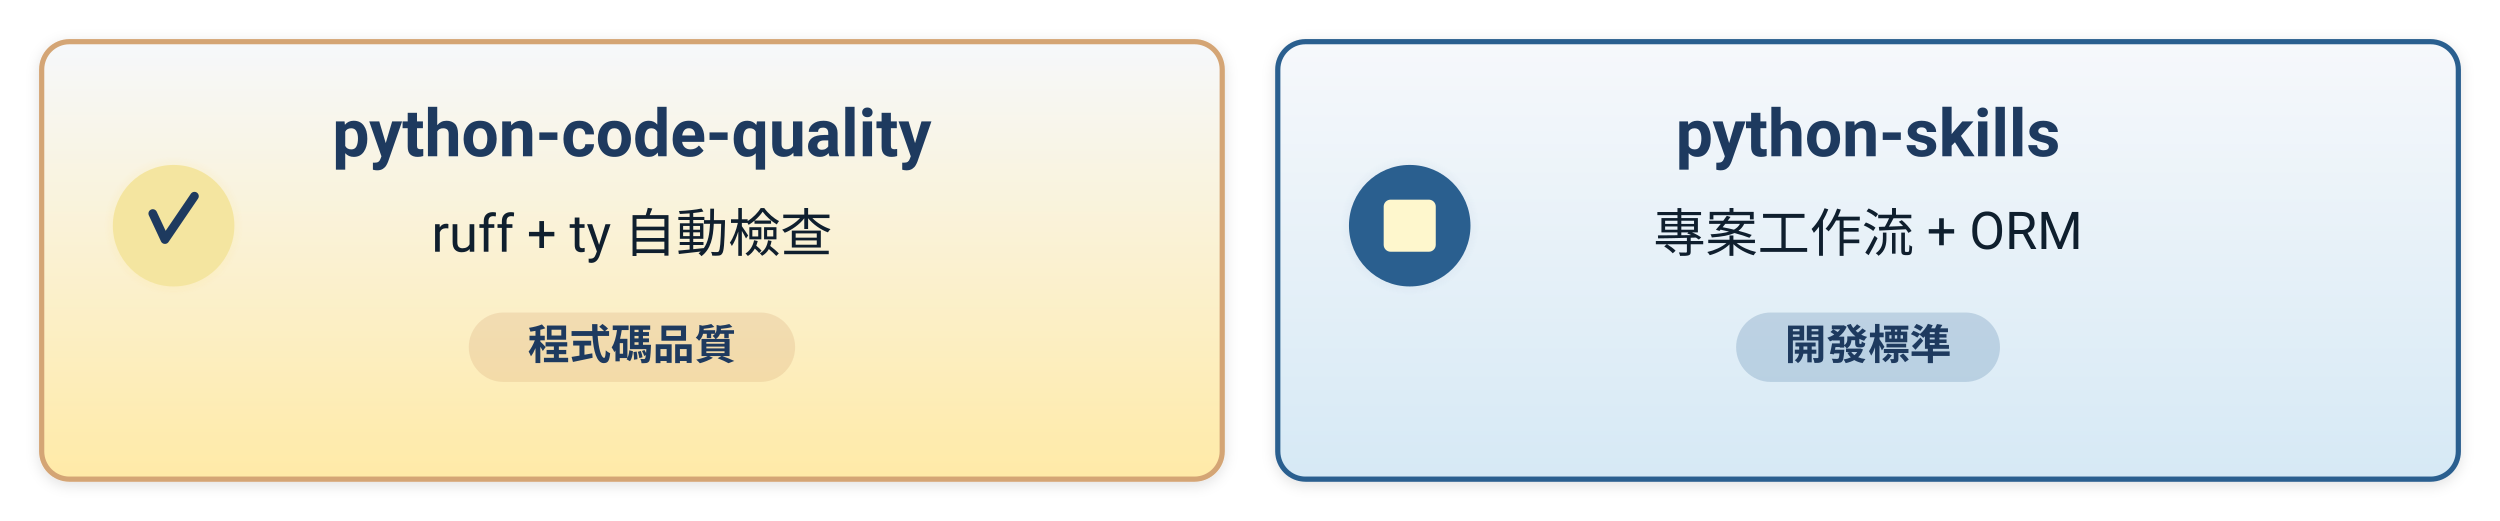
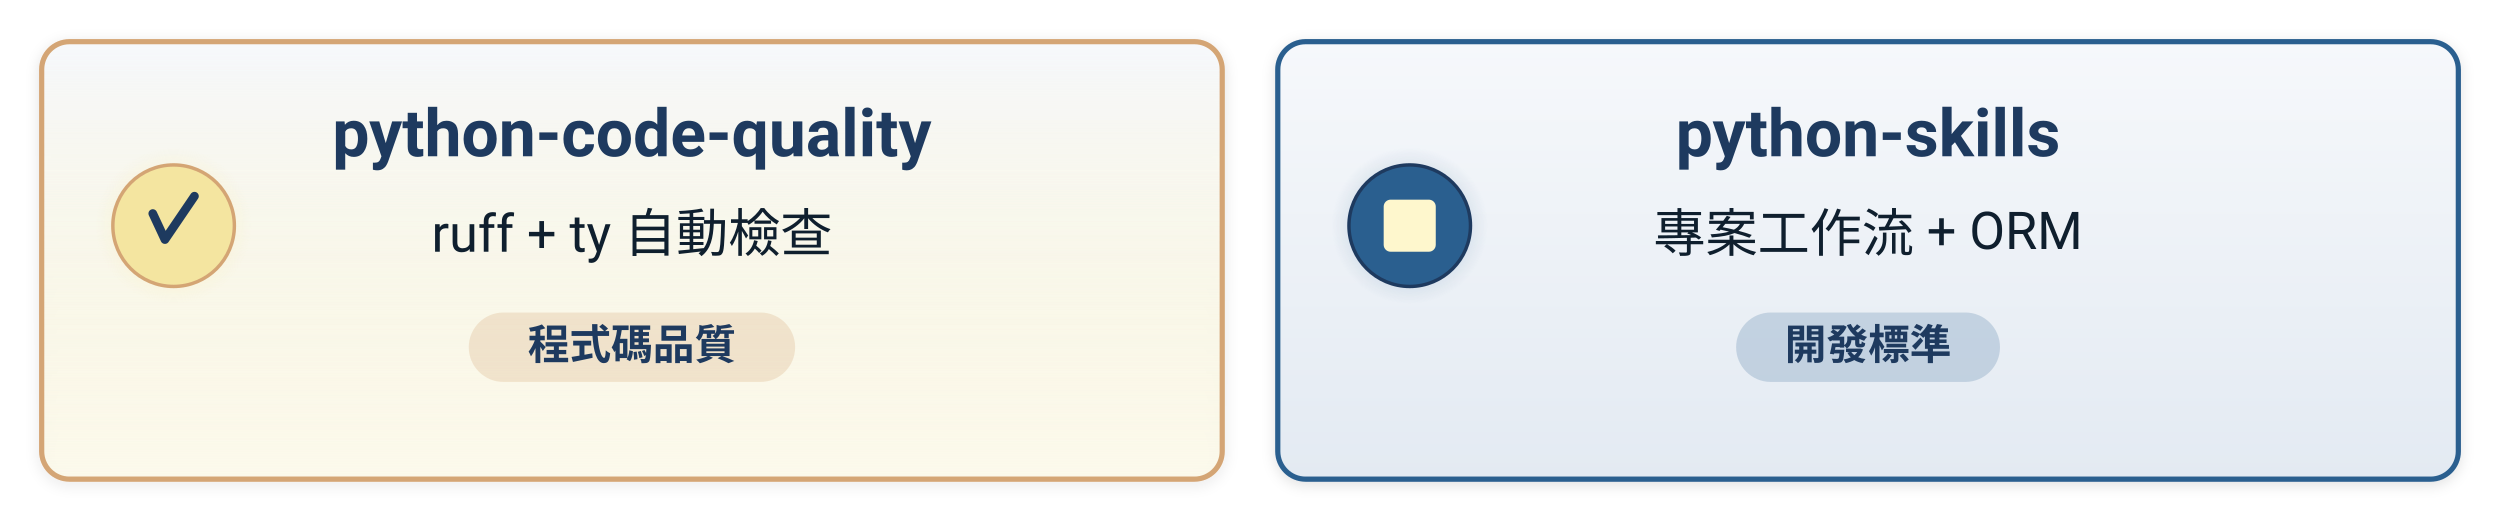
<svg xmlns="http://www.w3.org/2000/svg" viewBox="0 0 1440 300" width="1440" height="300">
  <defs>
    <filter id="shadow-sm">
      <feDropShadow dx="0" dy="2" stdDeviation="4" flood-opacity="0.12" />
    </filter>
    <linearGradient id="quality-bg" x1="0%" y1="0%" x2="0%" y2="100%">
      <stop offset="0%" style="stop-color:#F6F8FB;stop-opacity:1" />
-       <stop offset="100%" style="stop-color:#ffeaa7;stop-opacity:1" />
+       <stop offset="100%" style="stop-color:#fef7cd;stop-opacity:0.3" />
    </linearGradient>
    <linearGradient id="skills-bg" x1="0%" y1="0%" x2="0%" y2="100%">
      <stop offset="0%" style="stop-color:#F6F8FB;stop-opacity:1" />
-       <stop offset="100%" style="stop-color:#d6e9f5;stop-opacity:1" />
+       <stop offset="100%" style="stop-color:#e3eaf2;stop-opacity:1" />
    </linearGradient>
    <radialGradient id="icon-glow-quality" cx="50%" cy="50%" r="50%">
-       <stop offset="0%" style="stop-color:#ffd966;stop-opacity:0.5" />
-       <stop offset="100%" style="stop-color:#ffc933;stop-opacity:0" />
+       <stop offset="0%" style="stop-color:#f4e5a0;stop-opacity:0.6" />
+       <stop offset="100%" style="stop-color:#f4e5a0;stop-opacity:0" />
    </radialGradient>
    <radialGradient id="icon-glow-skills" cx="50%" cy="50%" r="50%">
-       <stop offset="0%" style="stop-color:#4a7ba7;stop-opacity:0.3" />
+       <stop offset="0%" style="stop-color:#4a7ba7;stop-opacity:0.4" />
      <stop offset="100%" style="stop-color:#2a5f8f;stop-opacity:0" />
    </radialGradient>
  </defs>
  <g id="main">
    <rect x="24" y="24" width="680" height="252" rx="16" fill="url(#quality-bg)" stroke="#d4a574" stroke-width="3" filter="url(#shadow-sm)" />
-     <circle cx="100" cy="130" r="40" fill="url(#icon-glow-quality)" />
-     <circle cx="100" cy="130" r="35" fill="#f4e5a0" />
+     <circle cx="100" cy="130" r="45" fill="url(#icon-glow-quality)" />
+     <circle cx="100" cy="130" r="35" fill="#f4e5a0" stroke="#d4a574" stroke-width="2" />
    <path d="M 88 123 L 95 138 L 112 113" stroke="#1e3a5f" stroke-width="5" fill="none" stroke-linecap="round" stroke-linejoin="round" />
    <text x="364" y="90" text-anchor="middle" font-size="38" font-weight="700" fill="#1e3a5f" font-family="ui-sans-serif, system-ui, -apple-system, 'Segoe UI', Roboto, sans-serif">
      python-code-quality
    </text>
    <text x="364" y="145" text-anchor="middle" font-size="30" fill="#0f1f2e" font-family="ui-sans-serif, system-ui, -apple-system, 'Segoe UI', Roboto, sans-serif">
      ruff + ty 自動檢查
    </text>
    <rect x="270" y="180" width="188" height="40" rx="20" fill="#d4a574" opacity="0.25" />
    <text x="364" y="207" text-anchor="middle" font-size="24" font-weight="600" fill="#1e3a5f" font-family="ui-sans-serif, system-ui, -apple-system, 'Segoe UI', Roboto, sans-serif">
      程式碼品質
    </text>
    <rect x="736" y="24" width="680" height="252" rx="16" fill="url(#skills-bg)" stroke="#2a5f8f" stroke-width="3" filter="url(#shadow-sm)" />
-     <circle cx="812" cy="130" r="40" fill="url(#icon-glow-skills)" />
-     <circle cx="812" cy="130" r="35" fill="#2a5f8f" />
+     <circle cx="812" cy="130" r="45" fill="url(#icon-glow-skills)" />
+     <circle cx="812" cy="130" r="35" fill="#2a5f8f" stroke="#1e3a5f" stroke-width="2" />
    <rect x="797" y="115" width="30" height="30" rx="4" fill="#fef7cd" />
    <text x="1076" y="90" text-anchor="middle" font-size="38" font-weight="700" fill="#1e3a5f" font-family="ui-sans-serif, system-ui, -apple-system, 'Segoe UI', Roboto, sans-serif">
      python-skills
    </text>
    <text x="1076" y="145" text-anchor="middle" font-size="30" fill="#0f1f2e" font-family="ui-sans-serif, system-ui, -apple-system, 'Segoe UI', Roboto, sans-serif">
      專案工作流 + ORM
    </text>
    <rect x="1000" y="180" width="152" height="40" rx="20" fill="#2a5f8f" opacity="0.2" />
    <text x="1076" y="207" text-anchor="middle" font-size="24" font-weight="600" fill="#1e3a5f" font-family="ui-sans-serif, system-ui, -apple-system, 'Segoe UI', Roboto, sans-serif">
      開發標準
    </text>
  </g>
</svg>
